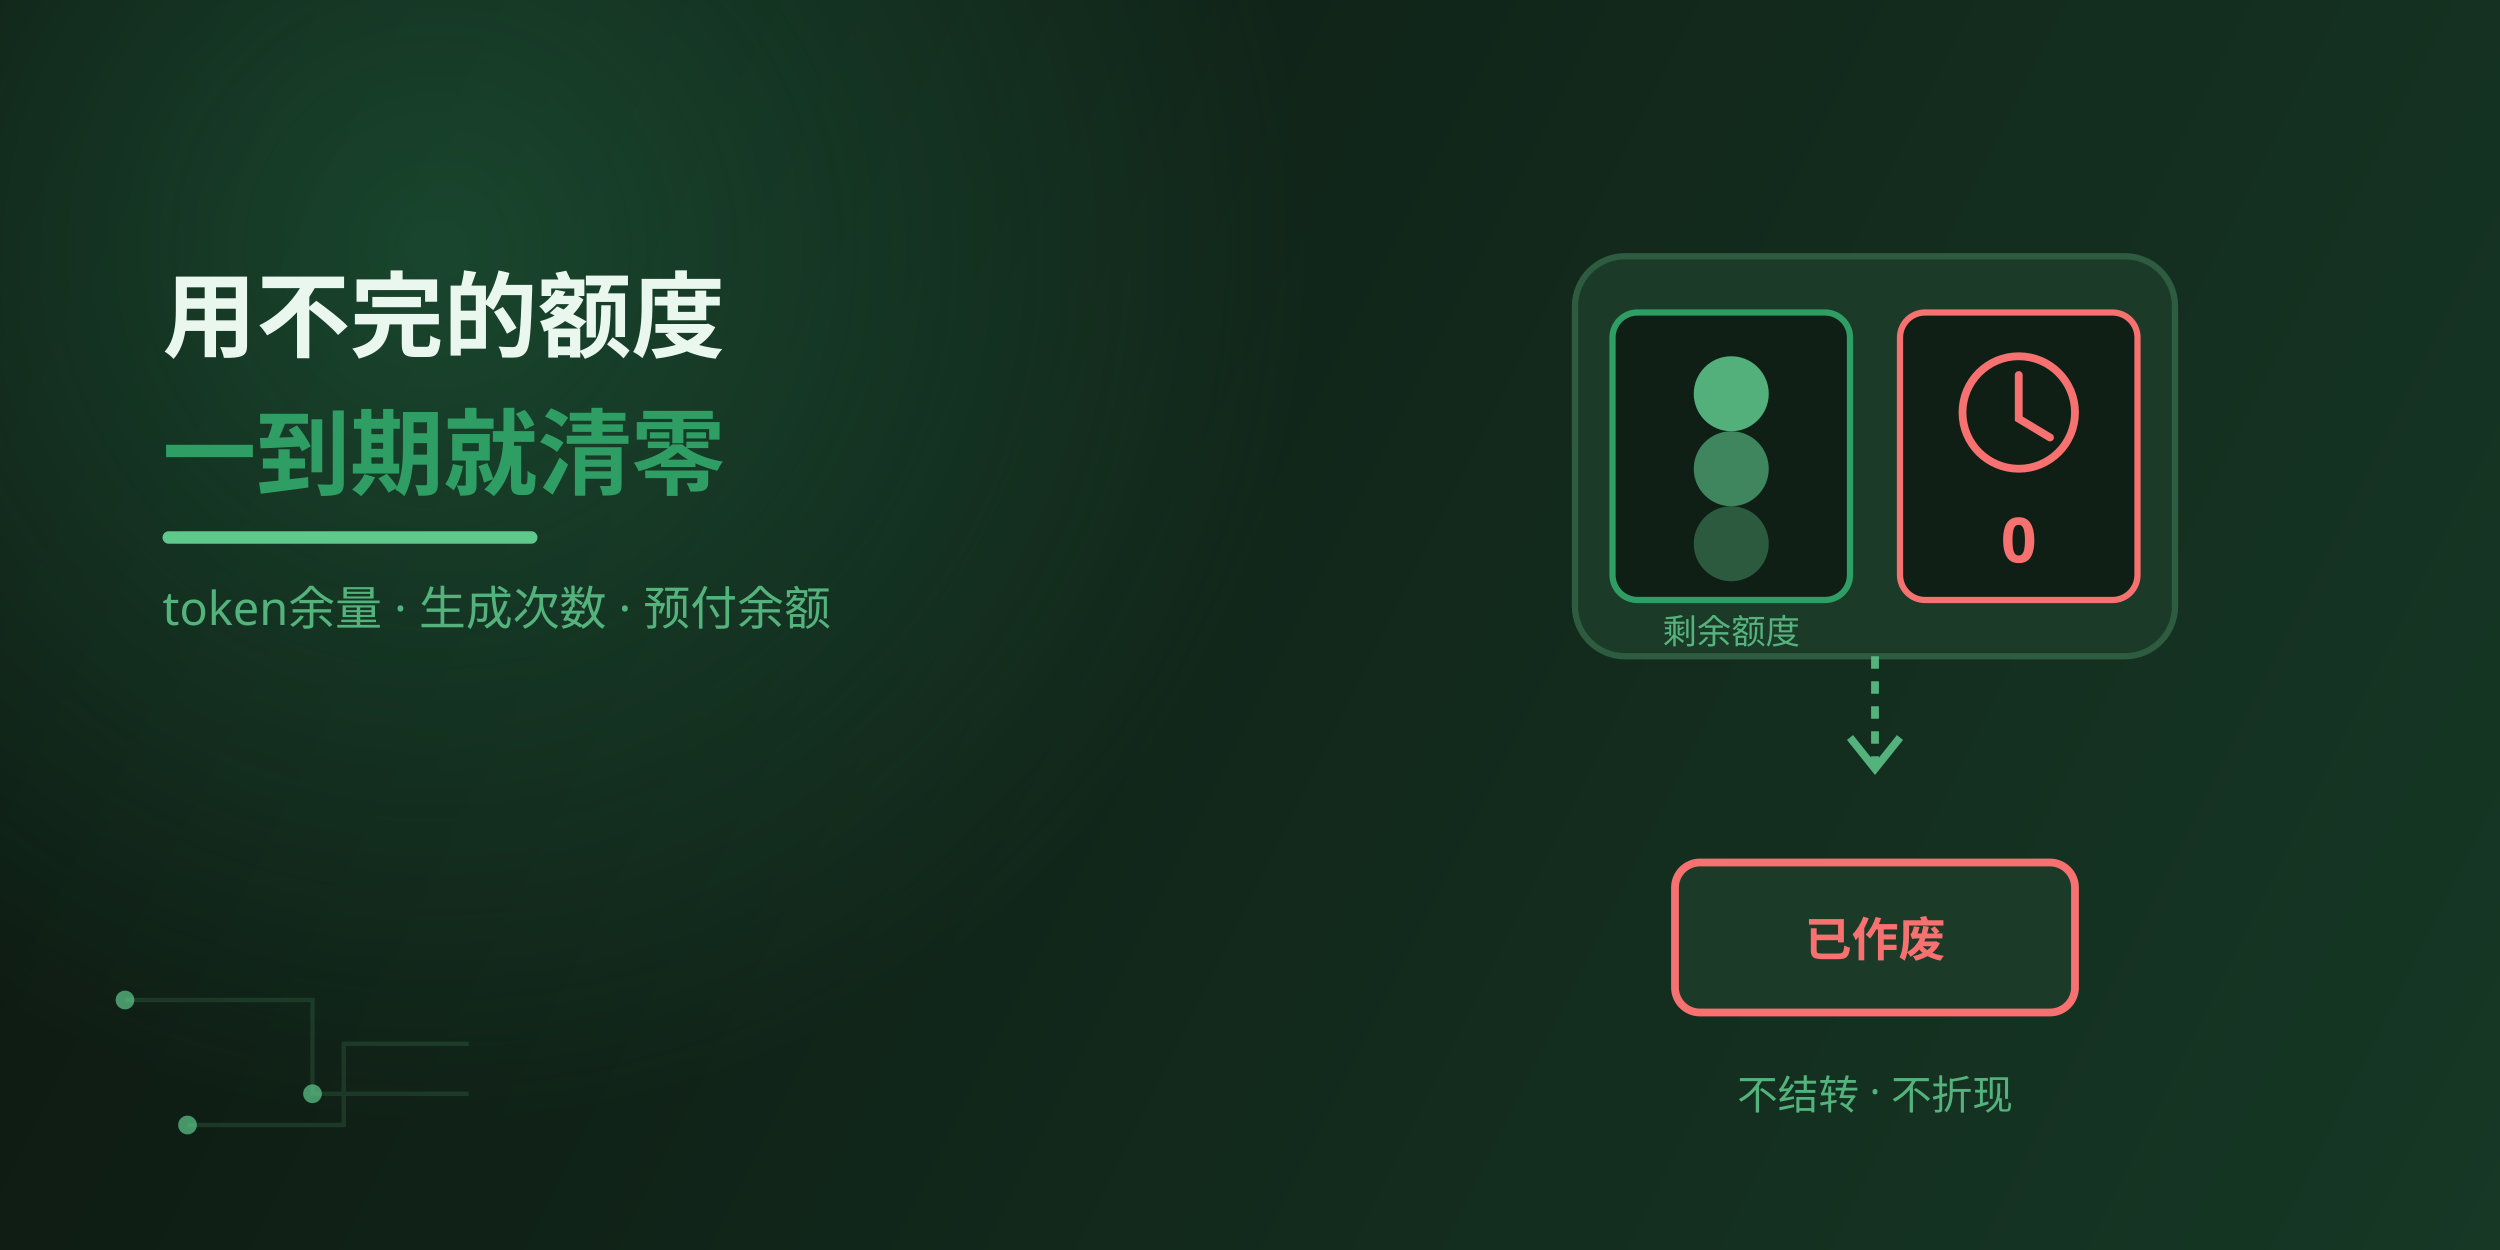
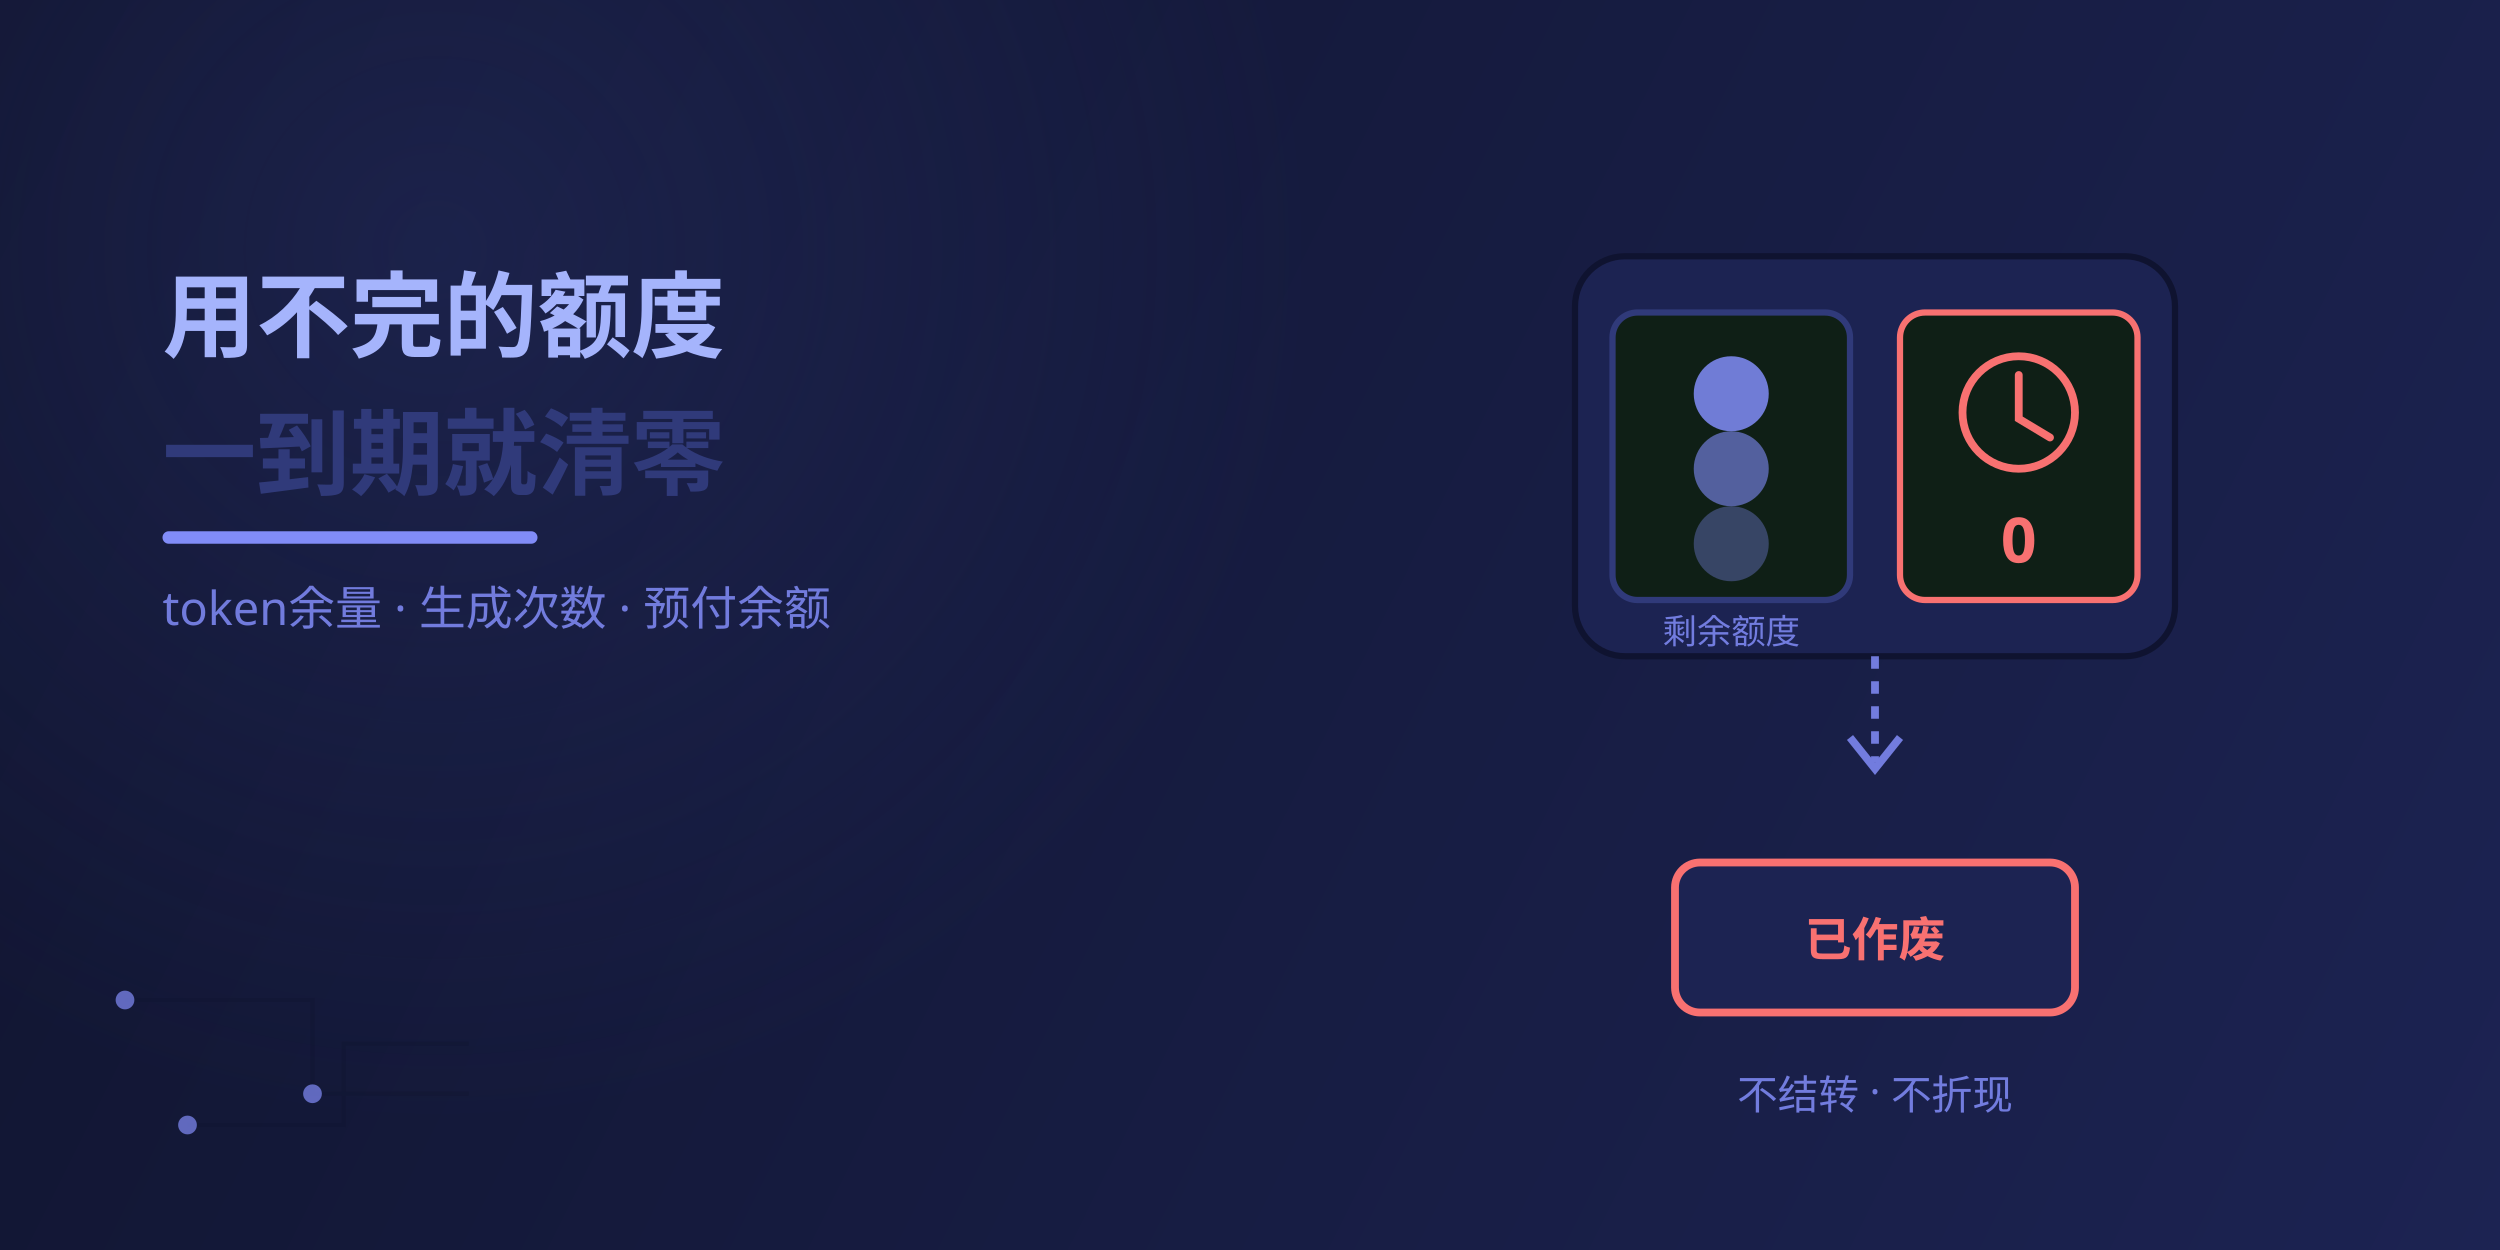
<svg xmlns="http://www.w3.org/2000/svg" viewBox="0 0 800 400" role="img" aria-label="AI订阅用量额度到期清零封面图">
  <defs>
    <linearGradient id="bgGradCredit" x1="0" y1="0" x2="800" y2="400" gradientUnits="userSpaceOnUse">
-       <stop offset="0" stop-color="#0d1610" />
-       <stop offset="1" stop-color="#163825" />
+       <stop offset="0" stop-color="#10142e" />
+       <stop offset="1" stop-color="#1c2352" />
    </linearGradient>
    <radialGradient id="glowCredit" cx="140" cy="80" r="280" gradientUnits="userSpaceOnUse">
-       <stop offset="0" stop-color="#2f9e64" stop-opacity="0.32" />
-       <stop offset="1" stop-color="#2f9e64" stop-opacity="0" />
+       <stop offset="0" stop-color="#303a7a" stop-opacity="0.32" />
+       <stop offset="1" stop-color="#303a7a" stop-opacity="0" />
    </radialGradient>
  </defs>
  <rect width="800" height="400" fill="url(#bgGradCredit)" />
  <rect width="800" height="400" fill="url(#glowCredit)" />
-   <g stroke="#2d5c40" stroke-width="1.4" opacity="0.4" fill="none">
+   <g stroke="#0f1330" stroke-width="1.4" opacity="0.4" fill="none">
    <path d="M40 320 h60 v30 h50" />
    <path d="M60 360 h50 v-26 h40" />
  </g>
-   <g fill="#5fc98c" opacity="0.7">
+   <g fill="#818cf8" opacity="0.7">
    <circle cx="40" cy="320" r="3" />
    <circle cx="100" cy="350" r="3" />
    <circle cx="60" cy="360" r="3" />
  </g>
-   <text x="52" y="112" font-family="'PingFang SC','Microsoft YaHei',sans-serif" font-size="30" font-weight="700" fill="#eaf7ee">用不完的额度</text>
-   <text x="52" y="156" font-family="'PingFang SC','Microsoft YaHei',sans-serif" font-size="30" font-weight="700" fill="#2f9e64">一到期就清零</text>
-   <rect x="52" y="170" width="120" height="4" rx="2" fill="#5fc98c" />
-   <text x="52" y="200" font-family="'PingFang SC','Microsoft YaHei',sans-serif" font-size="15" font-weight="400" fill="#5fc98c" opacity="0.85">token余量 · 生成次数 · 预付余额</text>
+   <text x="52" y="112" font-family="'PingFang SC','Microsoft YaHei',sans-serif" font-size="30" font-weight="700" fill="#a5b4fc">用不完的额度</text>
+   <text x="52" y="156" font-family="'PingFang SC','Microsoft YaHei',sans-serif" font-size="30" font-weight="700" fill="#303a7a">一到期就清零</text>
+   <rect x="52" y="170" width="120" height="4" rx="2" fill="#818cf8" />
+   <text x="52" y="200" font-family="'PingFang SC','Microsoft YaHei',sans-serif" font-size="15" font-weight="400" fill="#818cf8" opacity="0.85">token余量 · 生成次数 · 预付余额</text>
  <g transform="translate(600,146)">
-     <rect x="-96" y="-64" width="192" height="128" rx="16" fill="#1b3a28" stroke="#2d5c40" stroke-width="2" />
-     <rect x="-84" y="-46" width="76" height="92" rx="8" fill="#0f1f16" stroke="#2f9e64" stroke-width="2" />
-     <circle cx="-46" cy="-20" r="12" fill="#5fc98c" opacity="0.85" />
-     <circle cx="-46" cy="4" r="12" fill="#5fc98c" opacity="0.6" />
-     <circle cx="-46" cy="28" r="12" fill="#5fc98c" opacity="0.35" />
-     <text x="-46" y="60" text-anchor="middle" font-family="'PingFang SC','Microsoft YaHei',sans-serif" font-size="11" fill="#5fc98c" opacity="0.85">剩余额度</text>
+     <rect x="-96" y="-64" width="192" height="128" rx="16" fill="#1c2352" stroke="#0f1330" stroke-width="2" />
+     <rect x="-84" y="-46" width="76" height="92" rx="8" fill="#0f1f16" stroke="#303a7a" stroke-width="2" />
+     <circle cx="-46" cy="-20" r="12" fill="#818cf8" opacity="0.85" />
+     <circle cx="-46" cy="4" r="12" fill="#818cf8" opacity="0.6" />
+     <circle cx="-46" cy="28" r="12" fill="#818cf8" opacity="0.35" />
+     <text x="-46" y="60" text-anchor="middle" font-family="'PingFang SC','Microsoft YaHei',sans-serif" font-size="11" fill="#818cf8" opacity="0.85">剩余额度</text>
    <path d="M8 -6 h30" stroke="#f87171" stroke-width="2.5" marker-end="url(#arrowCredit)" />
    <rect x="8" y="-46" width="76" height="92" rx="8" fill="#0f1f16" stroke="#f87171" stroke-width="2" />
    <path d="M46 -26 v14 l10 6" stroke="#f87171" stroke-width="2.5" stroke-linecap="round" fill="none" />
    <circle cx="46" cy="-14" r="18" fill="none" stroke="#f87171" stroke-width="2.5" />
    <text x="46" y="34" text-anchor="middle" font-family="'PingFang SC','Microsoft YaHei',sans-serif" font-size="20" font-weight="700" fill="#f87171">0</text>
  </g>
  <defs>
    <marker id="arrowCredit" markerWidth="8" markerHeight="8" refX="4" refY="4" orient="auto">
      <path d="M0 0 L8 4 L0 8 Z" fill="#f87171" />
    </marker>
  </defs>
-   <g stroke="#5fc98c" stroke-width="2.5" fill="none" opacity="0.85">
+   <g stroke="#818cf8" stroke-width="2.5" fill="none" opacity="0.85">
    <path d="M600 210 v34" stroke-dasharray="4 4" />
    <path d="M592 236 l8 10 l8 -10" fill="none" />
  </g>
  <g transform="translate(600,300)">
-     <rect x="-64" y="-24" width="128" height="48" rx="8" fill="#1b3a28" stroke="#f87171" stroke-width="2.5" />
+     <rect x="-64" y="-24" width="128" height="48" rx="8" fill="#1c2352" stroke="#f87171" stroke-width="2.5" />
    <text x="0" y="6" text-anchor="middle" font-family="'PingFang SC','Microsoft YaHei',sans-serif" font-size="15" fill="#f87171" font-weight="700">已作废</text>
  </g>
-   <text x="600" y="355" text-anchor="middle" font-family="'PingFang SC','Microsoft YaHei',sans-serif" font-size="13" fill="#5fc98c" opacity="0.85">不结转 · 不折现</text>
+   <text x="600" y="355" text-anchor="middle" font-family="'PingFang SC','Microsoft YaHei',sans-serif" font-size="13" fill="#818cf8" opacity="0.85">不结转 · 不折现</text>
</svg>
